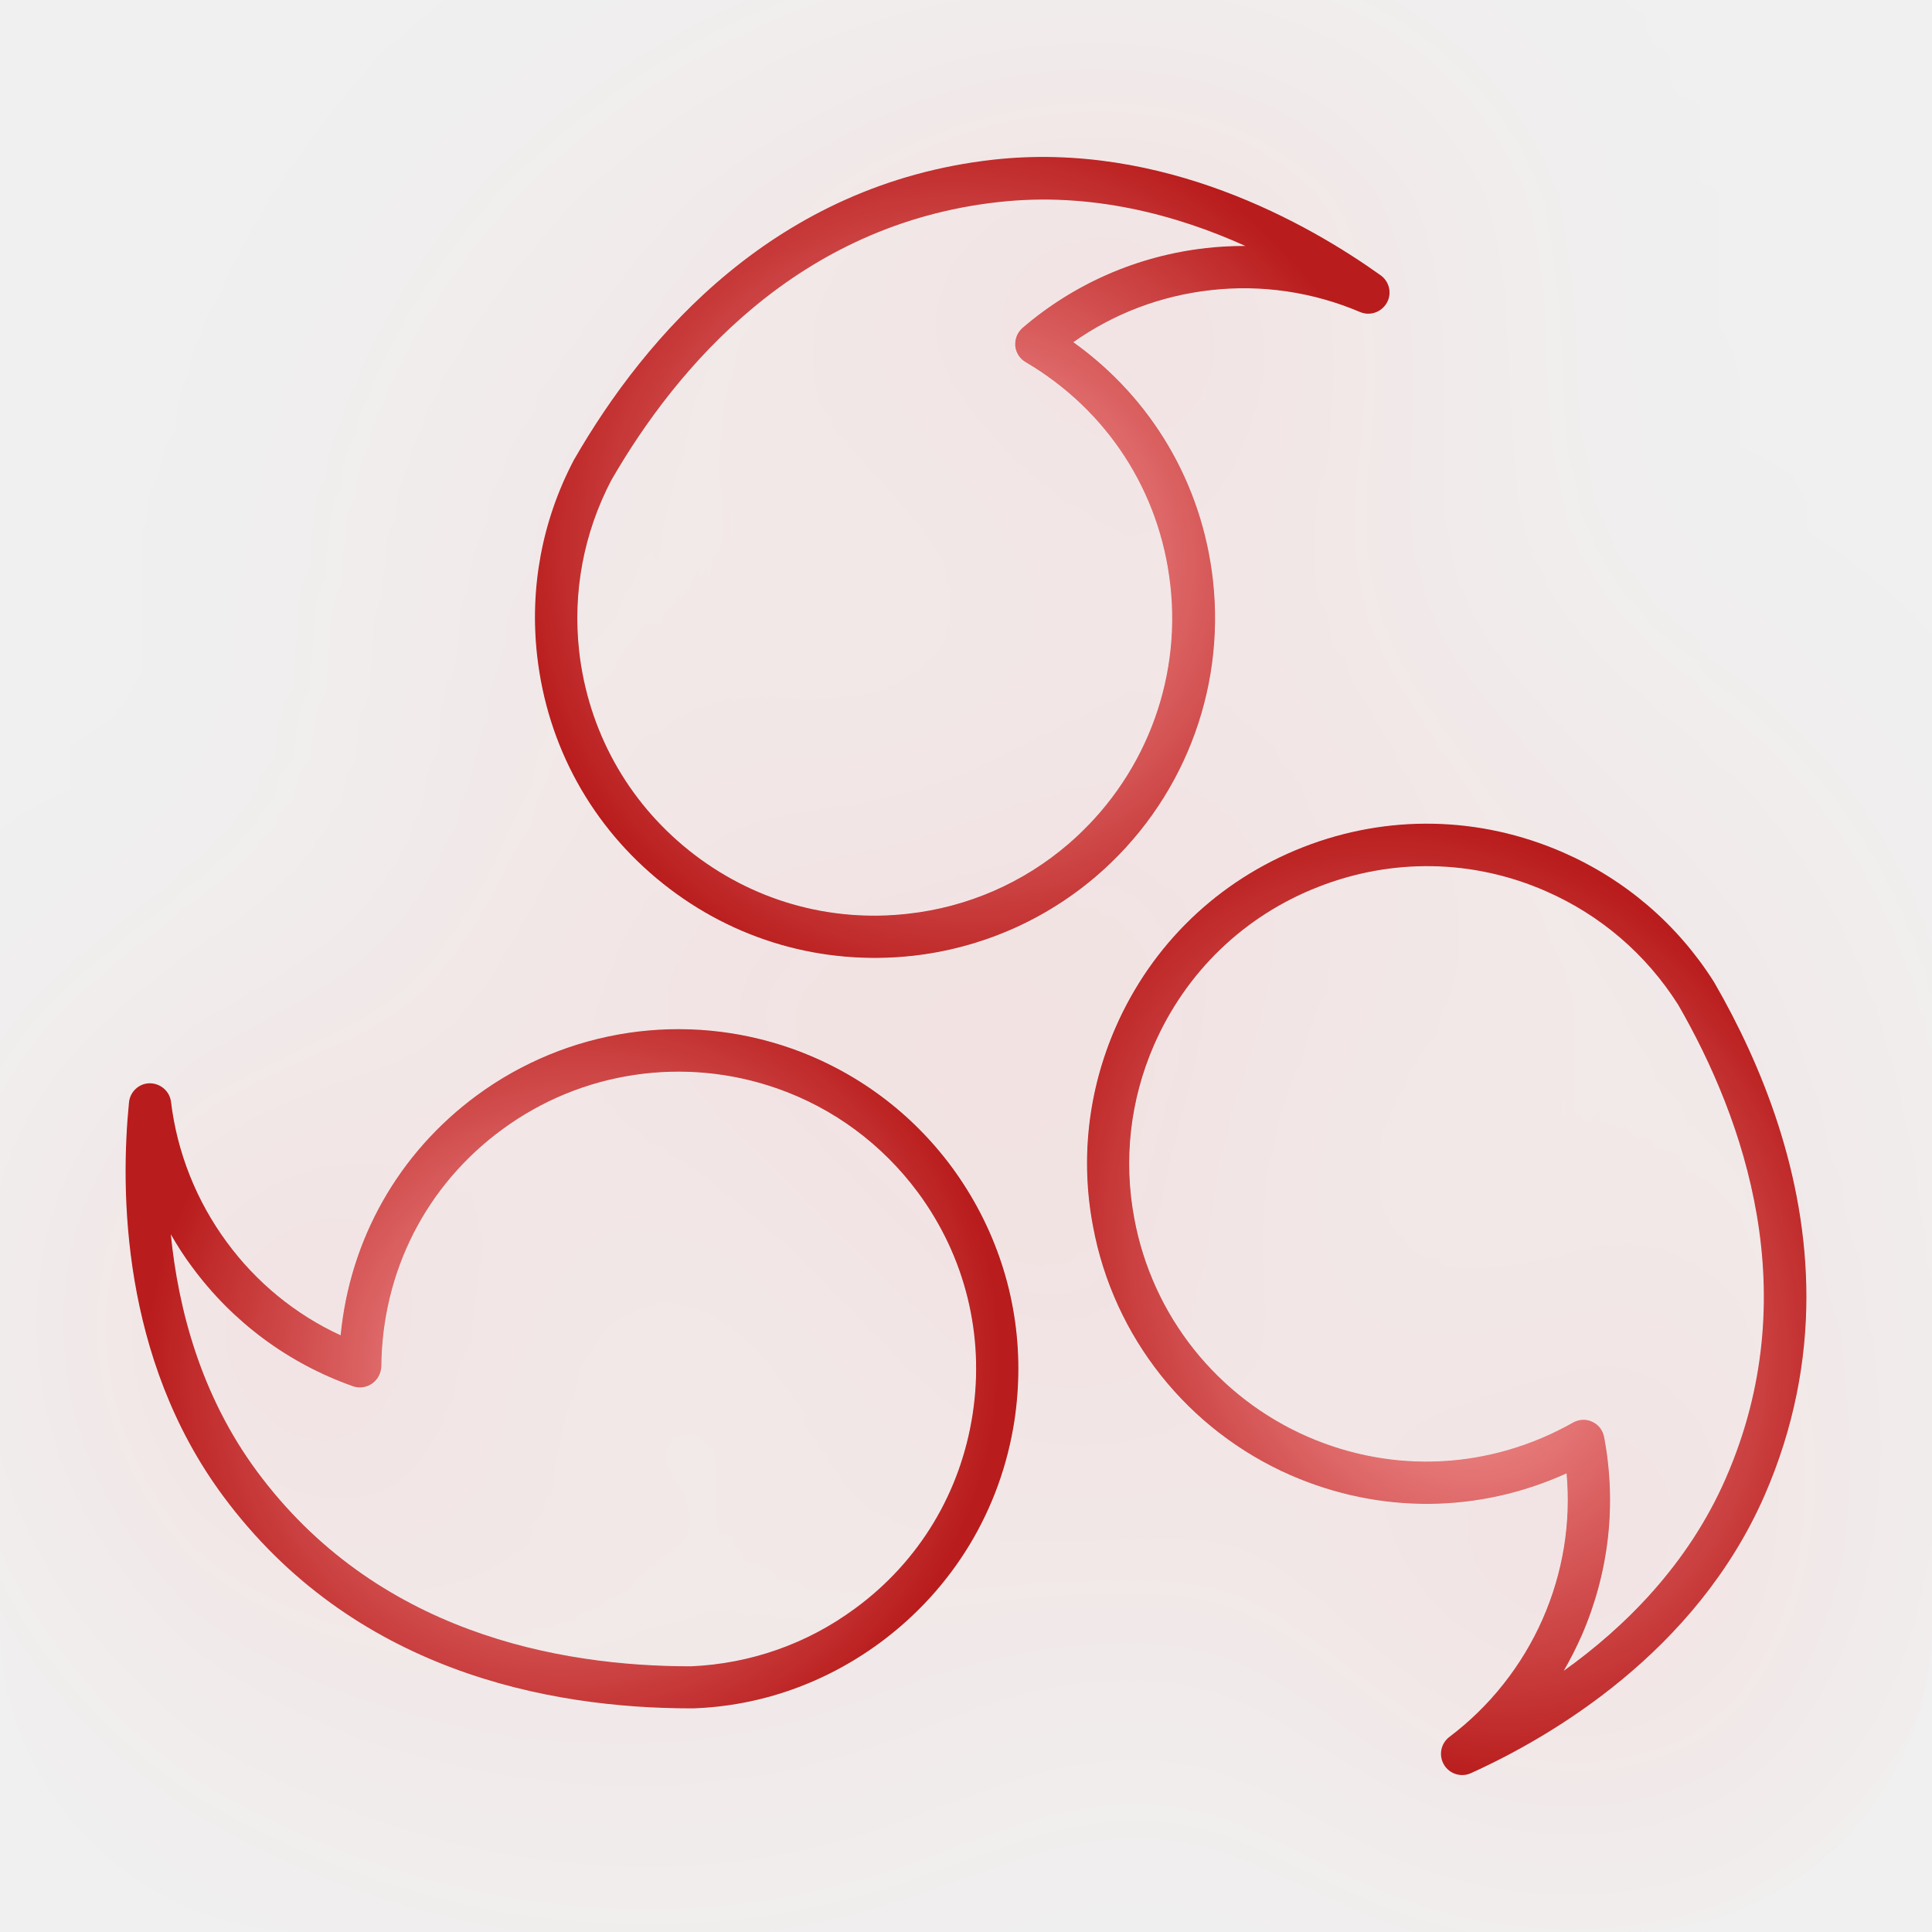
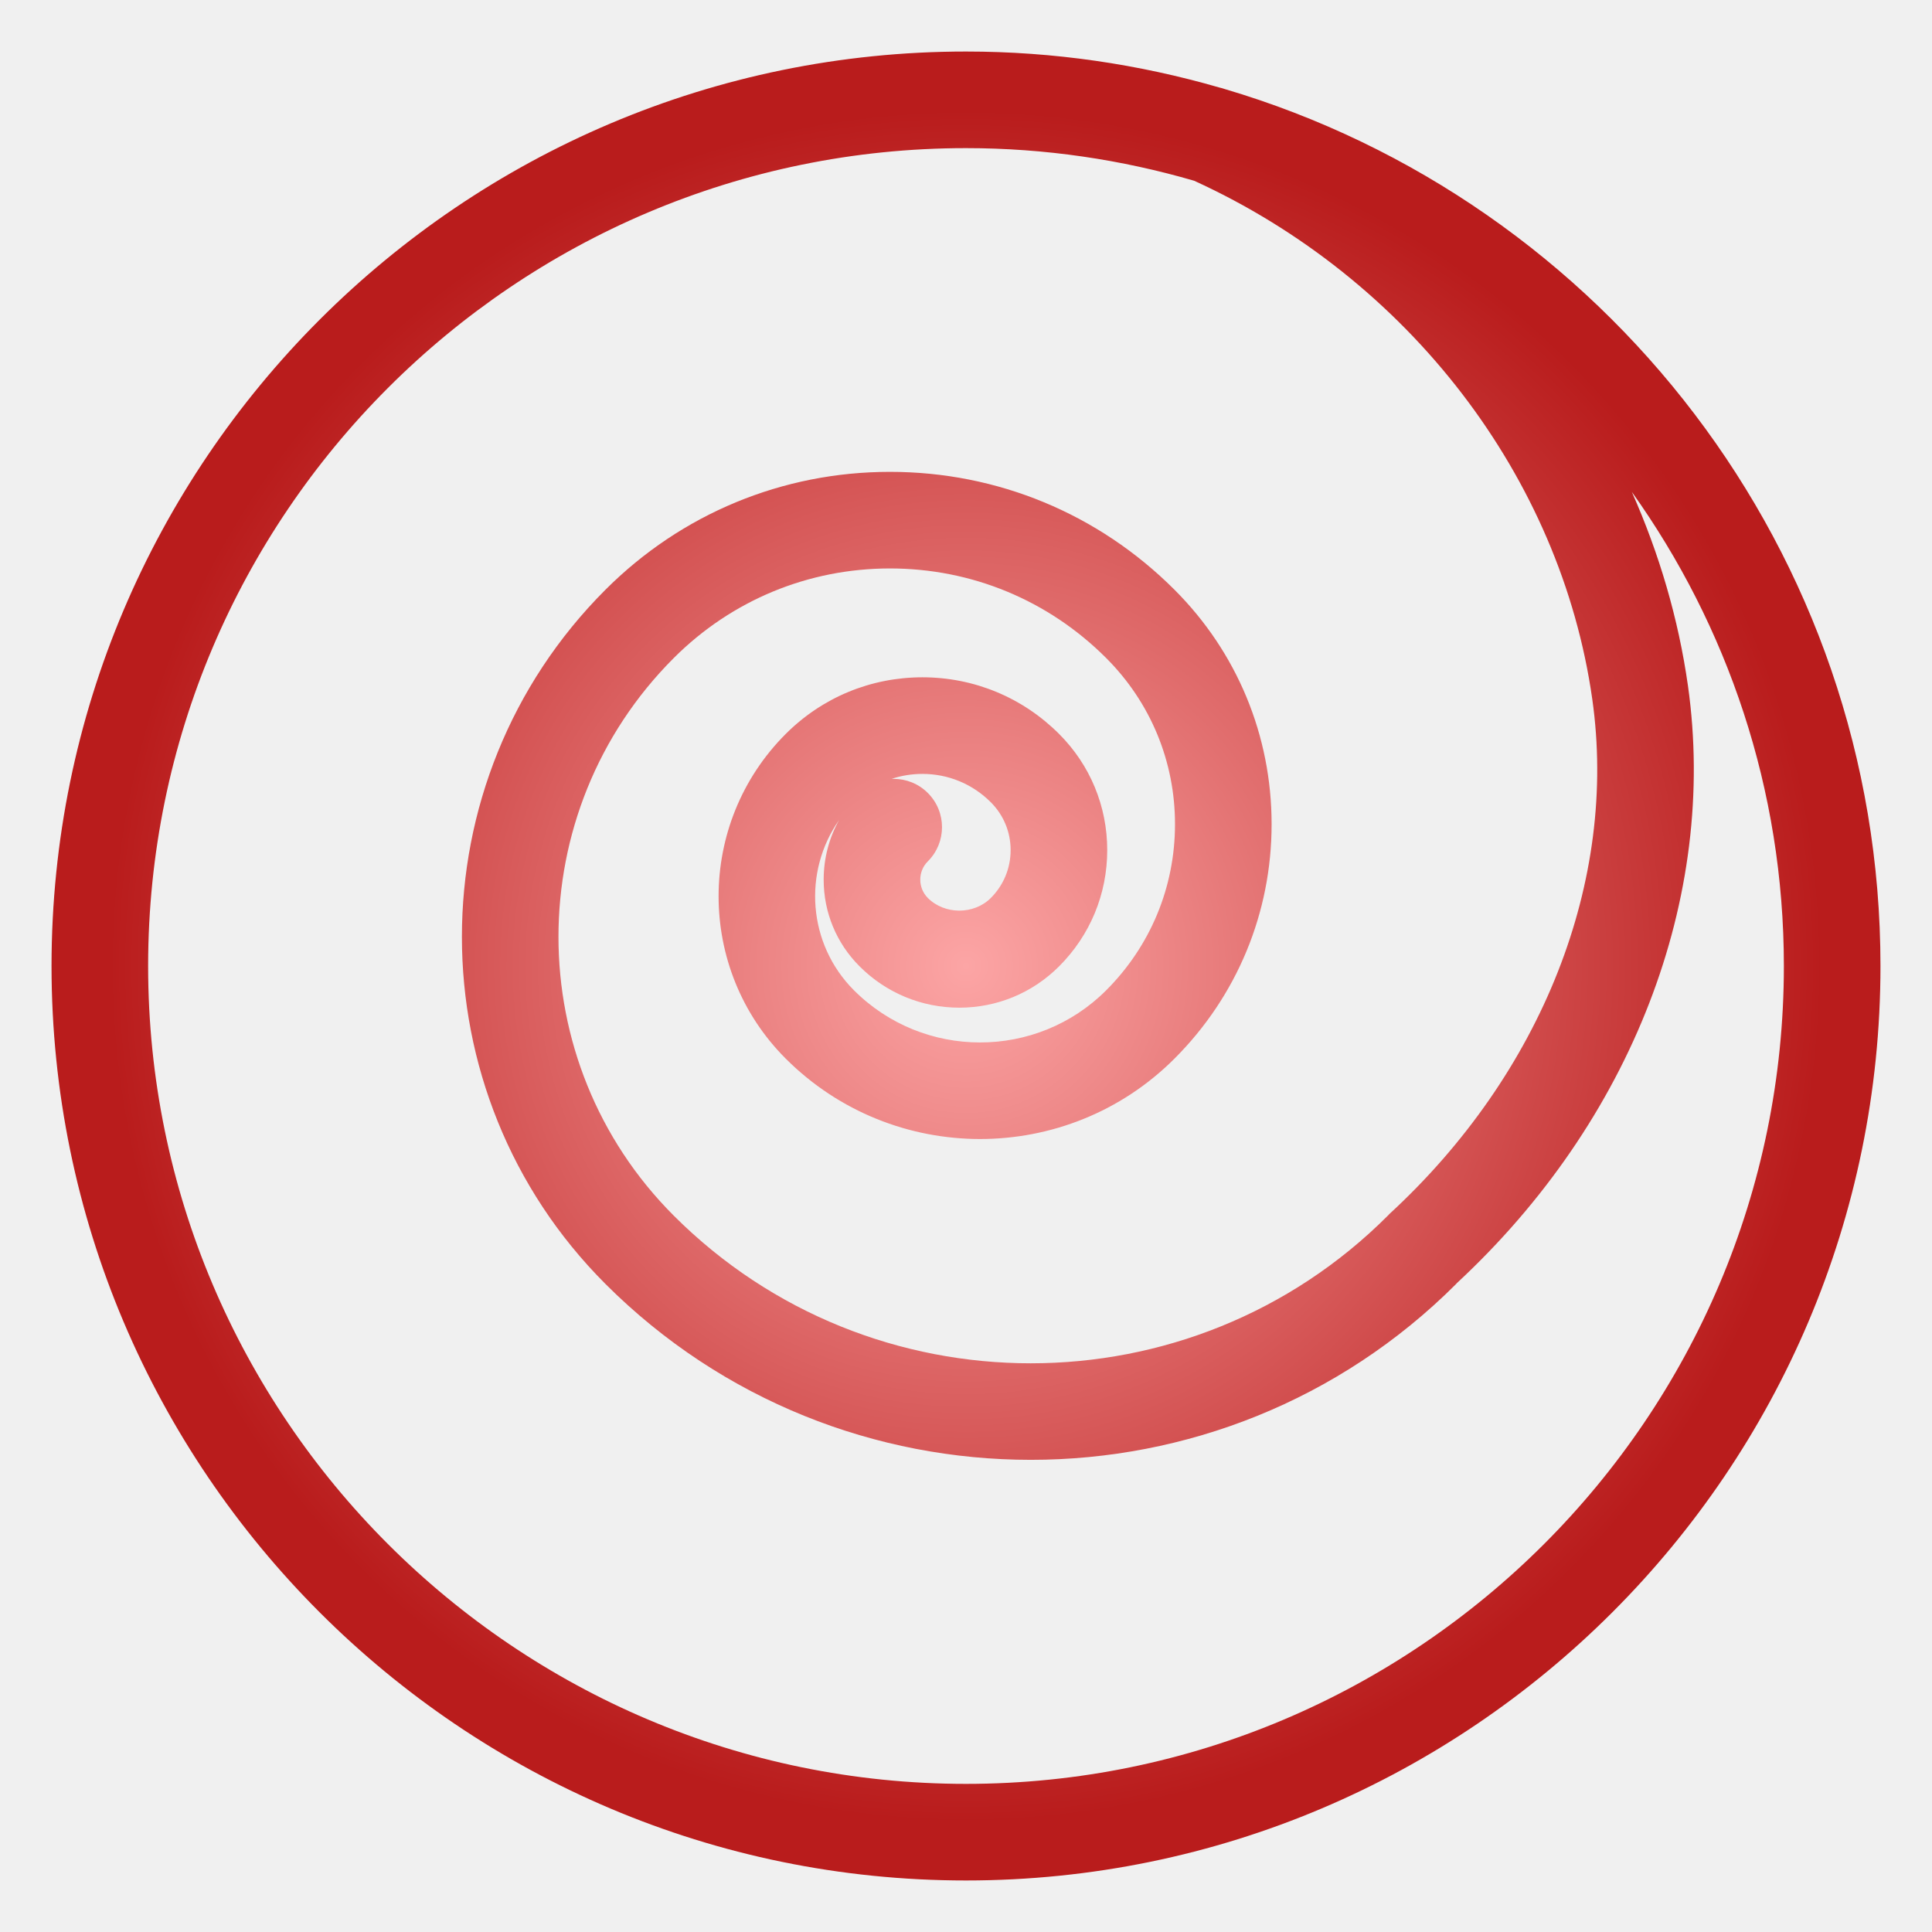
<svg xmlns="http://www.w3.org/2000/svg" width="100" height="100" viewBox="0 0 100 100" fill="none">
-   <g clip-path="url(#clip0_67_2)">
-     <g filter="url(#filter0_d_67_2)">
-       <path d="M45.551 85.027C49.334 82.233 51.809 78.142 52.513 73.501C52.645 72.611 52.711 71.72 52.711 70.829C52.711 67.101 51.523 63.483 49.279 60.425C47.179 57.577 44.298 55.444 40.965 54.267C35.456 52.331 29.374 53.244 24.678 56.697C20.62 59.689 18.113 64.142 17.629 69.113C15.297 68.036 13.274 66.386 11.734 64.285C10.173 62.163 9.172 59.667 8.853 57.038C8.787 56.477 8.303 56.07 7.753 56.07C7.203 56.07 6.731 56.499 6.676 57.06C6.225 61.602 6.269 70.279 11.525 77.405C18.245 86.511 28.417 88.425 35.764 88.425C35.775 88.425 35.874 88.425 35.885 88.425C39.371 88.304 42.714 87.116 45.551 85.027ZM13.274 76.119C10.393 72.204 9.227 67.75 8.842 63.89C9.183 64.484 9.546 65.055 9.953 65.594C12.053 68.442 14.935 70.576 18.267 71.753C18.597 71.874 18.971 71.819 19.267 71.61C19.553 71.412 19.729 71.071 19.74 70.719C19.784 65.814 22.061 61.349 25.987 58.468C30.089 55.444 35.423 54.652 40.24 56.345C43.154 57.368 45.672 59.238 47.52 61.734C49.961 65.044 50.962 69.113 50.346 73.171C49.73 77.24 47.575 80.826 44.254 83.256C41.779 85.082 38.843 86.115 35.753 86.247C28.901 86.247 19.444 84.499 13.274 76.119Z" fill="url(#paint0_radial_67_2)" />
-       <path d="M57.736 53.189C56.318 56.444 55.911 59.996 56.571 63.472C57.638 69.212 61.476 74.029 66.809 76.361C71.428 78.373 76.542 78.329 81.084 76.262C81.315 78.824 80.897 81.397 79.852 83.784C78.796 86.192 77.125 88.315 75.024 89.898C74.573 90.239 74.453 90.855 74.738 91.339C75.024 91.823 75.629 92.01 76.135 91.779C80.292 89.898 87.781 85.522 91.334 77.405C92.873 73.875 93.5 70.4 93.5 67.123C93.5 60.777 91.18 55.103 88.76 50.902C88.749 50.891 88.705 50.803 88.694 50.792C86.814 47.833 84.119 45.524 80.897 44.116C76.586 42.236 71.813 42.137 67.436 43.852C63.059 45.568 59.617 48.878 57.736 53.189ZM80.017 46.129C82.832 47.361 85.197 49.384 86.858 52.001C90.278 57.929 93.489 67.002 89.321 76.526C87.374 80.98 84.097 84.224 80.941 86.478C81.282 85.895 81.59 85.28 81.865 84.664C83.283 81.409 83.69 77.856 83.031 74.381C82.965 74.029 82.734 73.732 82.415 73.589C82.096 73.435 81.722 73.457 81.414 73.633C77.147 76.042 72.143 76.306 67.678 74.359C63.004 72.314 59.65 68.102 58.715 63.076C58.143 60.041 58.495 56.928 59.738 54.08C61.388 50.308 64.401 47.404 68.228 45.909C72.066 44.402 76.256 44.479 80.017 46.129Z" fill="url(#paint1_radial_67_2)" />
-       <path d="M51.402 8.265C40.152 9.529 33.41 17.382 29.737 23.749C29.726 23.76 29.682 23.837 29.682 23.848C28.055 26.96 27.406 30.447 27.802 33.944C28.329 38.618 30.639 42.808 34.312 45.733C37.985 48.669 42.582 49.989 47.256 49.472C50.775 49.076 54.063 47.646 56.747 45.348C61.179 41.543 63.433 35.824 62.784 30.029C62.223 25.025 59.617 20.615 55.559 17.712C57.66 16.227 60.101 15.303 62.685 15.017C65.303 14.72 67.964 15.116 70.394 16.15C70.911 16.37 71.505 16.161 71.78 15.677C71.879 15.512 71.923 15.325 71.923 15.138C71.923 14.797 71.758 14.456 71.461 14.247C67.733 11.586 60.2 7.286 51.402 8.265ZM64.456 12.73C63.774 12.73 63.092 12.763 62.421 12.84C58.902 13.236 55.614 14.665 52.931 16.964C52.689 17.173 52.546 17.481 52.546 17.799C52.546 17.832 52.546 17.866 52.546 17.898C52.579 18.25 52.777 18.569 53.085 18.745C57.308 21.231 60.035 25.443 60.574 30.282C61.146 35.351 59.166 40.355 55.295 43.687C52.953 45.7 50.071 46.954 46.992 47.294C42.901 47.756 38.887 46.591 35.676 44.028C32.464 41.466 30.441 37.793 29.979 33.713C29.638 30.655 30.21 27.598 31.64 24.86C35.06 18.932 41.317 11.619 51.644 10.464C56.472 9.914 60.926 11.135 64.456 12.73Z" fill="url(#paint2_radial_67_2)" />
-     </g>
-   </g>
+   <path d="M63.39 4.608C63.297 4.579 63.205 4.547 63.112 4.529C58.945 3.325 54.549 2.667 50 2.667C23.9 2.667 2.667 23.9 2.667 50C2.667 76.1 23.9 97.333 49.999 97.333C76.099 97.333 97.333 76.1 97.333 50C97.333 28.551 82.987 10.399 63.39 4.608ZM49.999 92.333C26.657 92.333 7.667 73.343 7.667 50C7.667 26.658 26.657 7.667 49.999 7.667C54.099 7.667 58.059 8.264 61.81 9.356C72.892 14.417 80.78 24.673 82.415 36.183C83.752 45.592 79.823 55.559 71.905 62.846C71.883 62.867 71.866 62.893 71.844 62.914C71.841 62.917 71.837 62.919 71.834 62.922C61.644 73.111 45.063 73.113 34.874 62.922C26.917 54.964 26.917 42.017 34.874 34.059C37.864 31.07 41.838 29.423 46.065 29.423C50.292 29.423 54.266 31.069 57.255 34.059C59.552 36.356 60.818 39.41 60.818 42.659C60.818 45.908 59.552 48.961 57.255 51.259C53.657 54.857 47.802 54.857 44.203 51.259C41.808 48.864 41.551 45.129 43.431 42.445C42.91 43.378 42.633 44.433 42.633 45.531C42.633 47.225 43.293 48.819 44.49 50.016C45.869 51.396 47.704 52.157 49.655 52.157C51.607 52.157 53.441 51.396 54.819 50.017C56.425 48.411 57.31 46.275 57.31 44.003C57.31 41.731 56.425 39.595 54.819 37.989C52.929 36.099 50.417 35.058 47.744 35.057C45.071 35.057 42.558 36.099 40.669 37.989C36.036 42.622 36.036 50.161 40.669 54.794C46.217 60.342 55.245 60.342 60.791 54.794C64.033 51.553 65.818 47.243 65.818 42.659C65.818 38.075 64.033 33.765 60.791 30.524C56.858 26.59 51.628 24.423 46.065 24.423C40.502 24.423 35.272 26.59 31.338 30.524C21.432 40.43 21.432 56.55 31.338 66.457C37.408 72.527 45.38 75.561 53.354 75.561C61.327 75.561 69.3 72.527 75.37 66.457C75.382 66.445 75.389 66.432 75.4 66.42C84.453 58.027 88.926 46.474 87.366 35.48C86.873 32.011 85.877 28.647 84.463 25.461C89.41 32.389 92.333 40.857 92.333 50C92.333 73.343 73.342 92.333 49.999 92.333ZM48.027 41.047C47.539 40.558 46.899 40.314 46.258 40.314C46.22 40.314 46.183 40.315 46.146 40.316C46.654 40.146 47.192 40.057 47.744 40.057C49.081 40.057 50.338 40.578 51.284 41.524C51.946 42.186 52.31 43.066 52.31 44.002C52.31 44.938 51.946 45.818 51.283 46.481C50.414 47.351 48.897 47.352 48.026 46.48C47.773 46.226 47.633 45.889 47.633 45.53C47.633 45.172 47.772 44.835 48.026 44.582C49.002 43.607 49.003 42.024 48.027 41.047Z" fill="url(#paint0_radial_67_2)" />
  <defs>
-     <filter id="filter0_d_67_2" x="-57" y="-55.377" width="215" height="211.755" filterUnits="userSpaceOnUse" color-interpolation-filters="sRGB">
-       <feFlood flood-opacity="0" result="BackgroundImageFix" />
-       <feColorMatrix in="SourceAlpha" type="matrix" values="0 0 0 0 0 0 0 0 0 0 0 0 0 0 0 0 0 0 127 0" result="hardAlpha" />
-       <feOffset dx="0.5" dy="0.5" />
-       <feGaussianBlur stdDeviation="32" />
-       <feComposite in2="hardAlpha" operator="out" />
-       <feColorMatrix type="matrix" values="0 0 0 0 0.988 0 0 0 0 0.647 0 0 0 0 0.647 0 0 0 1 0" />
-       <feBlend mode="normal" in2="BackgroundImageFix" result="effect1_dropShadow_67_2" />
-       <feBlend mode="normal" in="SourceGraphic" in2="effect1_dropShadow_67_2" result="shape" />
-     </filter>
-     <radialGradient id="paint0_radial_67_2" cx="0" cy="0" r="1" gradientUnits="userSpaceOnUse" gradientTransform="translate(29.6053 70.8464) rotate(50.2383) scale(21.6749 22.3485)">
+     <radialGradient id="paint0_radial_67_2" cx="0" cy="0" r="1" gradientUnits="userSpaceOnUse" gradientTransform="translate(50 50) rotate(90) scale(47.333)">
      <stop stop-color="#FCA5A5" />
-       <stop offset="1" stop-color="#B91C1C" />
+       <stop offset="0.93" stop-color="#B91C1C" />
    </radialGradient>
-     <radialGradient id="paint1_radial_67_2" cx="0" cy="0" r="1" gradientUnits="userSpaceOnUse" gradientTransform="translate(74.8815 67.2549) rotate(64.4217) scale(25.8744 21.1312)">
-       <stop stop-color="#FCA5A5" />
-       <stop offset="1" stop-color="#B91C1C" />
-     </radialGradient>
-     <radialGradient id="paint2_radial_67_2" cx="0" cy="0" r="1" gradientUnits="userSpaceOnUse" gradientTransform="translate(49.8058 28.8521) rotate(55.9656) scale(23.7102 23.0623)">
-       <stop stop-color="#FCA5A5" />
-       <stop offset="1" stop-color="#B91C1C" />
-     </radialGradient>
-     <clipPath id="clip0_67_2">
-       <rect width="100" height="100" rx="16" fill="white" />
-     </clipPath>
  </defs>
</svg>
